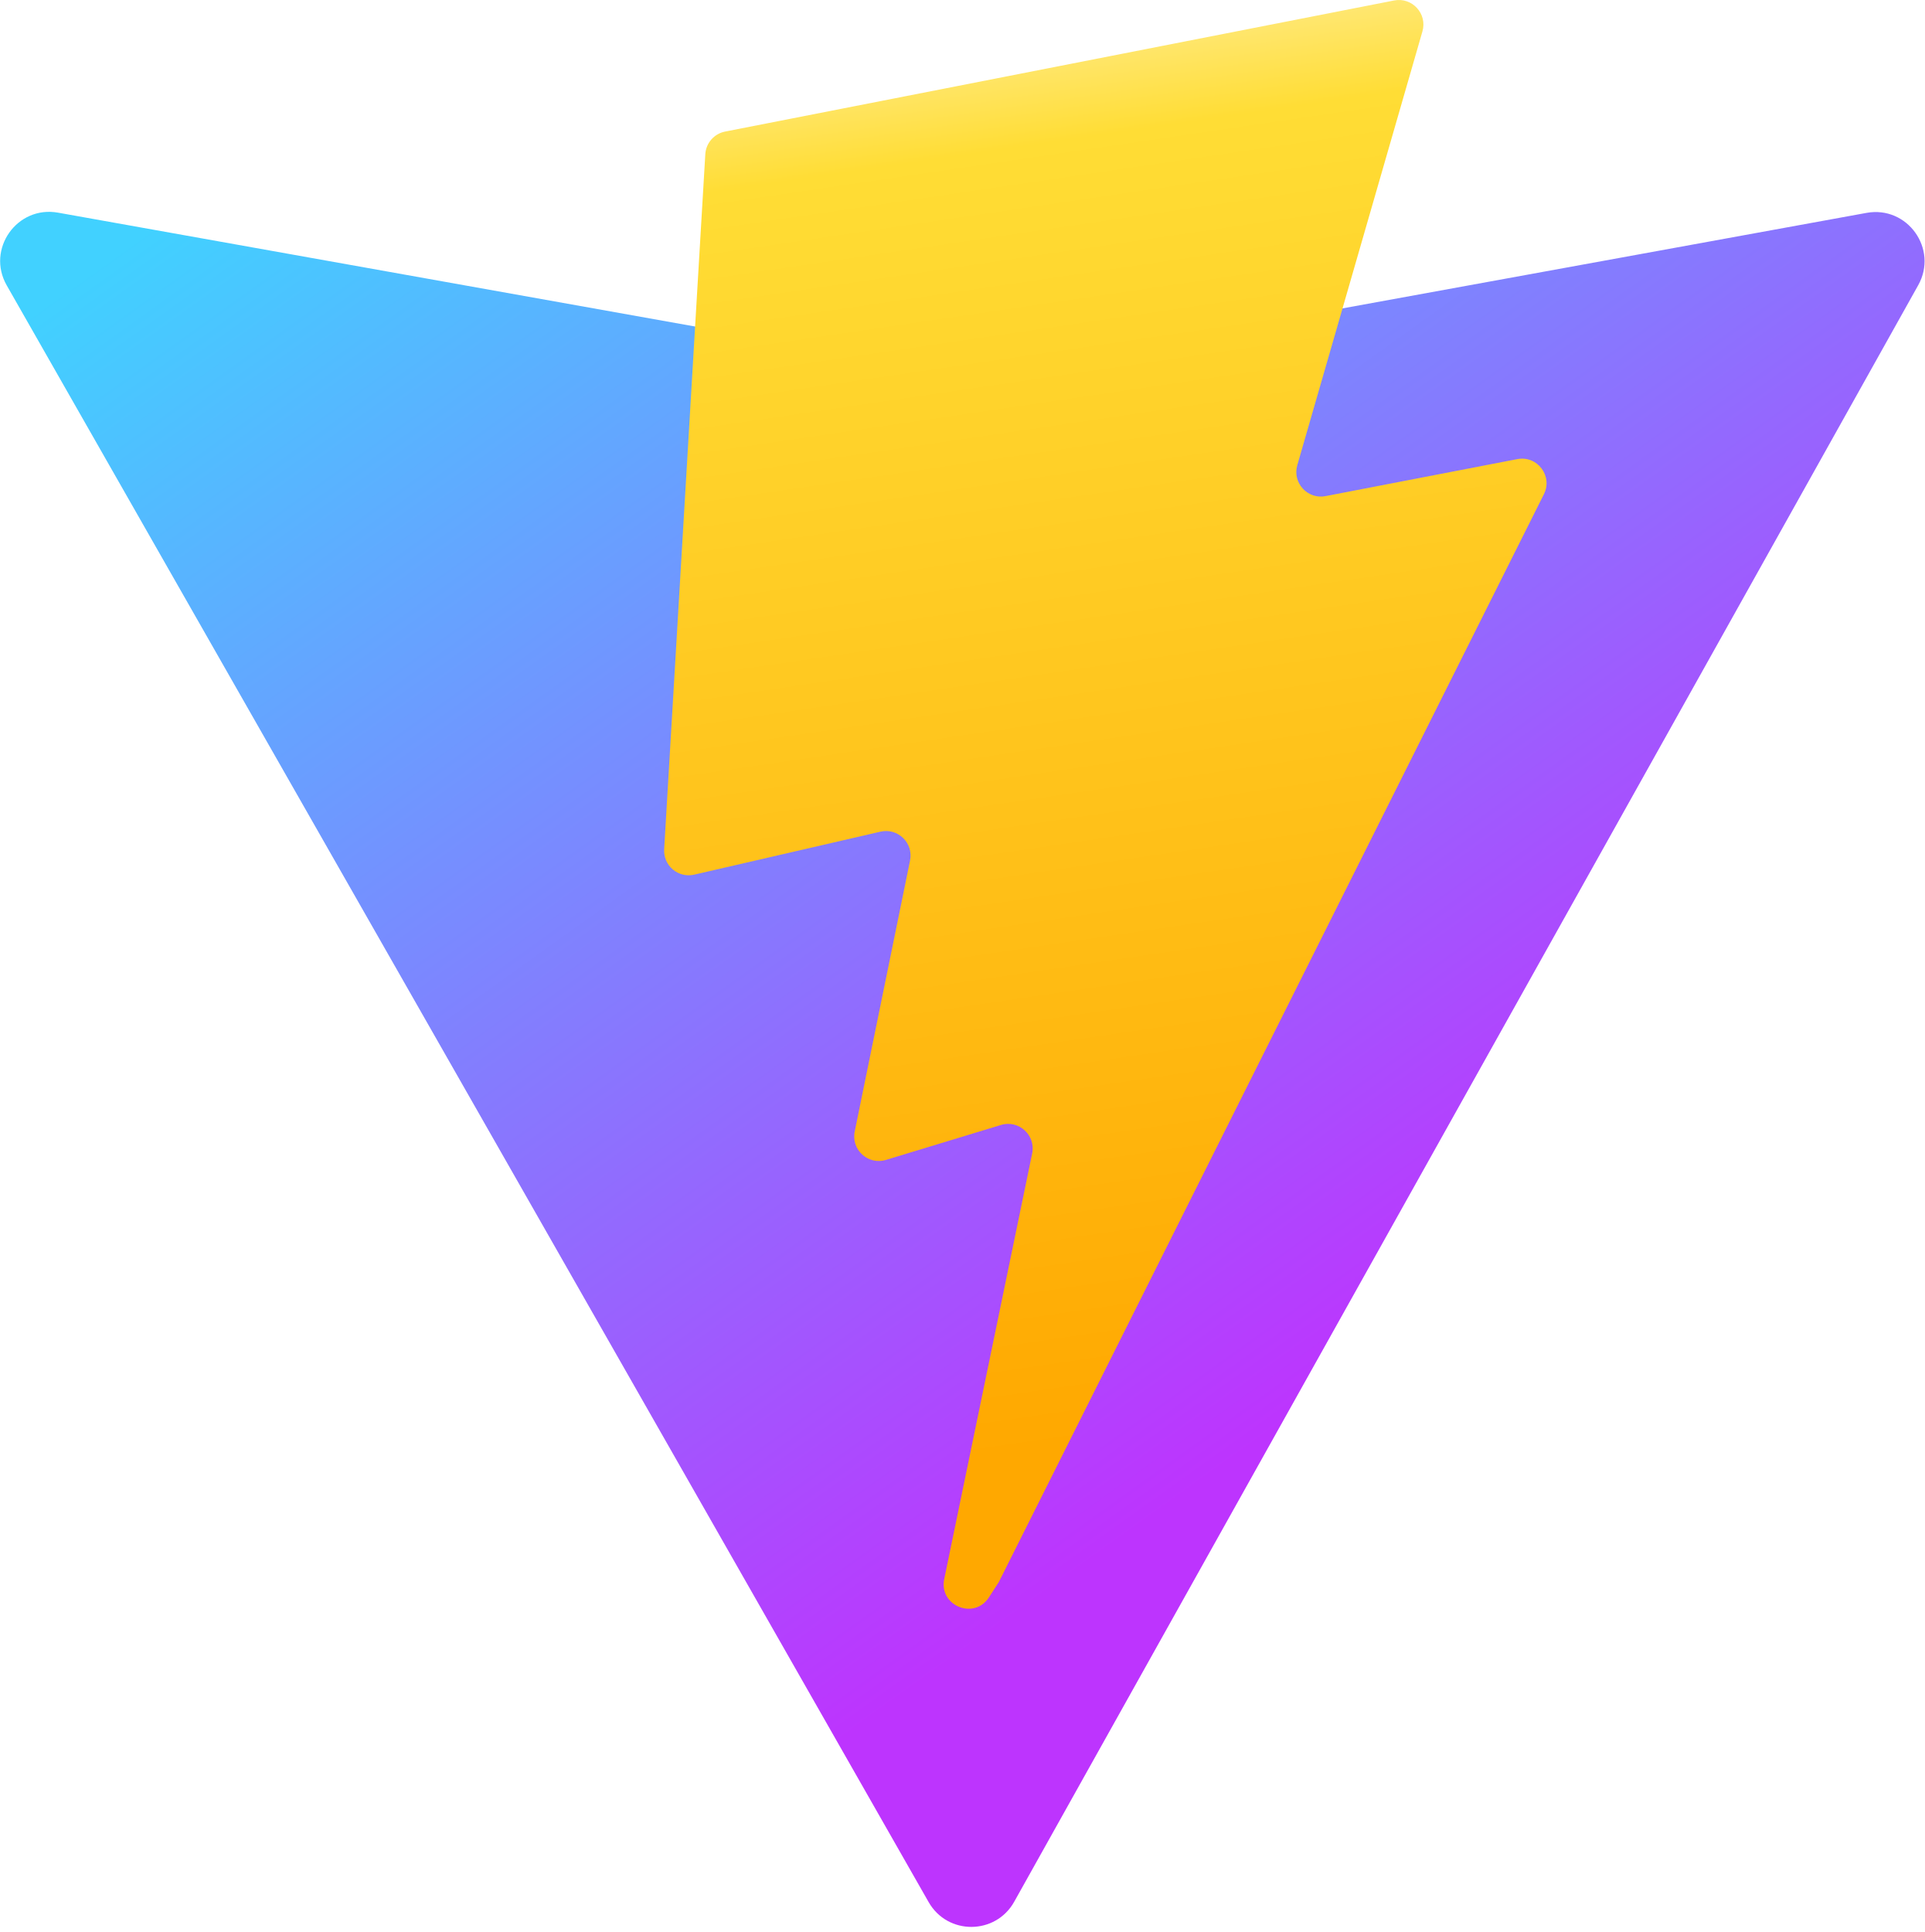
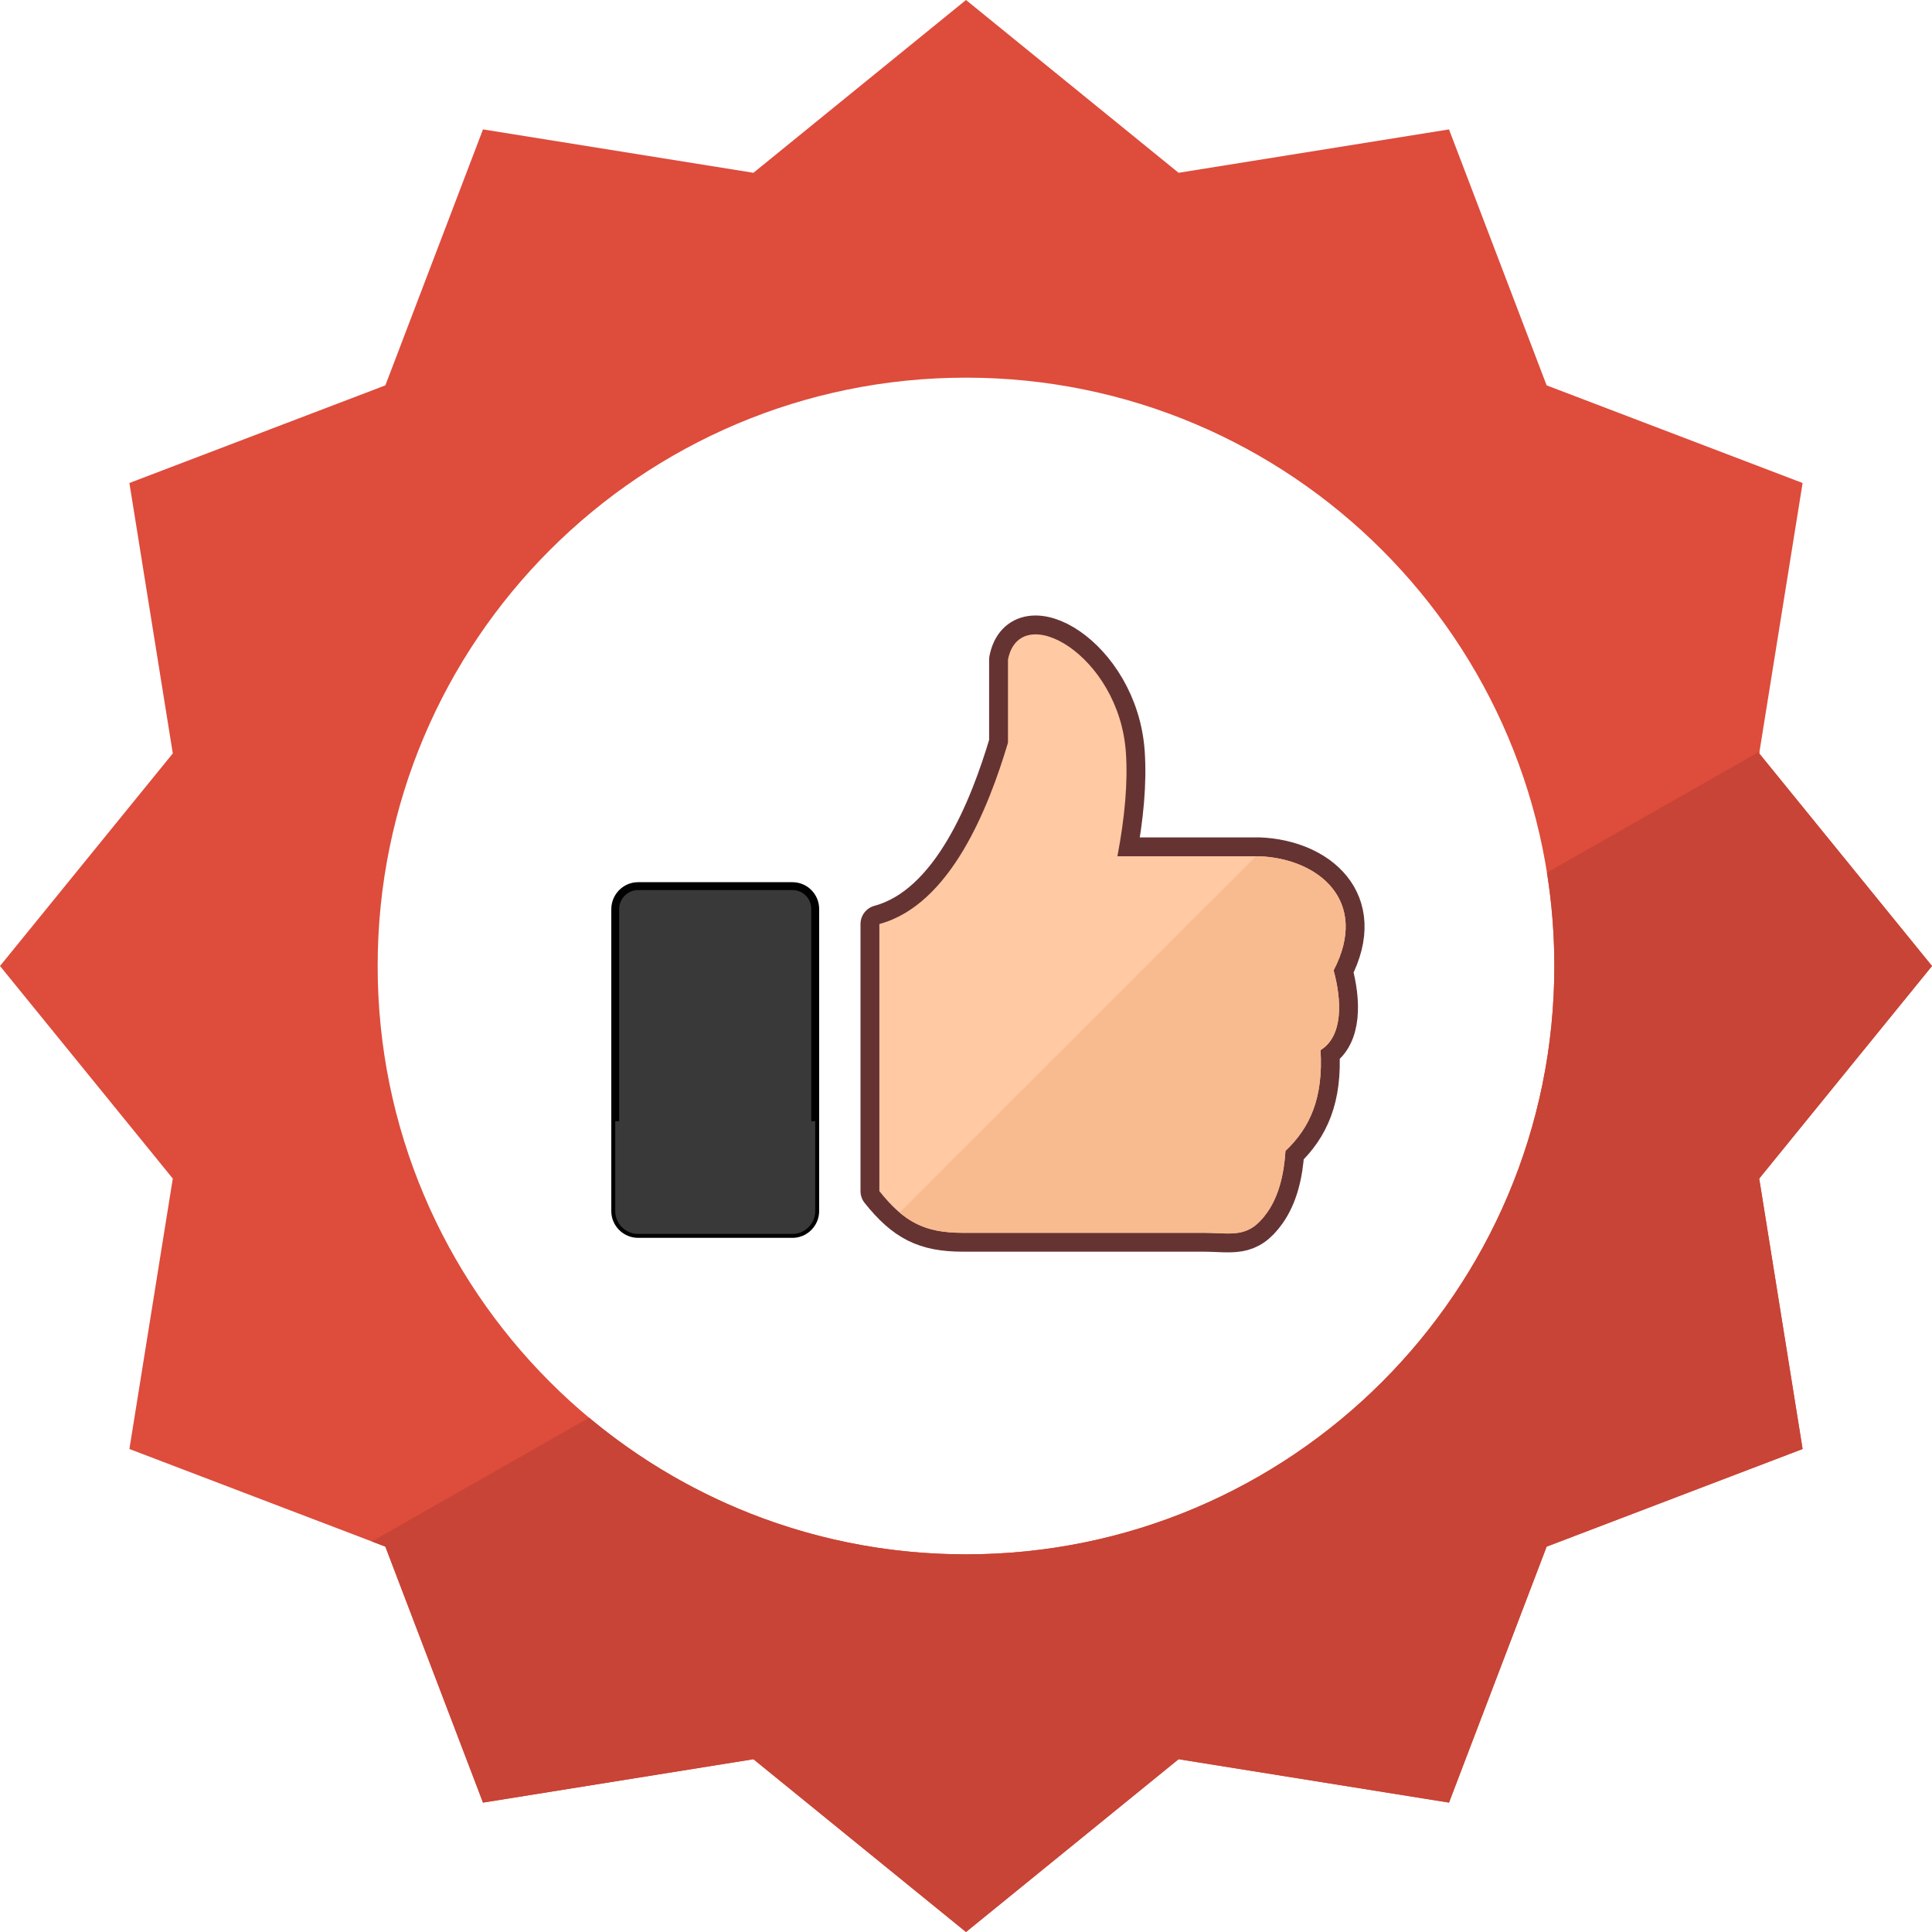
- <svg xmlns="http://www.w3.org/2000/svg" aria-hidden="true" role="img" class="iconify iconify--logos" width="31.88" height="32" preserveAspectRatio="xMidYMid meet" viewBox="0 0 256 257">
-   <defs>
-     <linearGradient id="IconifyId1813088fe1fbc01fb466" x1="-.828%" x2="57.636%" y1="7.652%" y2="78.411%">
-       <stop offset="0%" stop-color="#41D1FF" />
-       <stop offset="100%" stop-color="#BD34FE" />
-     </linearGradient>
-     <linearGradient id="IconifyId1813088fe1fbc01fb467" x1="43.376%" x2="50.316%" y1="2.242%" y2="89.03%">
-       <stop offset="0%" stop-color="#FFEA83" />
-       <stop offset="8.333%" stop-color="#FFDD35" />
-       <stop offset="100%" stop-color="#FFA800" />
-     </linearGradient>
-   </defs>
-   <path fill="url(#IconifyId1813088fe1fbc01fb466)" d="M255.153 37.938L134.897 252.976c-2.483 4.44-8.862 4.466-11.382.048L.875 37.958c-2.746-4.814 1.371-10.646 6.827-9.67l120.385 21.517a6.537 6.537 0 0 0 2.322-.004l117.867-21.483c5.438-.991 9.574 4.796 6.877 9.62Z" />
-   <path fill="url(#IconifyId1813088fe1fbc01fb467)" d="M185.432.063L96.44 17.501a3.268 3.268 0 0 0-2.634 3.014l-5.474 92.456a3.268 3.268 0 0 0 3.997 3.378l24.777-5.718c2.318-.535 4.413 1.507 3.936 3.838l-7.361 36.047c-.495 2.426 1.782 4.5 4.151 3.78l15.304-4.649c2.372-.72 4.652 1.36 4.15 3.788l-11.698 56.621c-.732 3.542 3.979 5.473 5.943 2.437l1.313-2.028l72.516-144.72c1.215-2.423-.88-5.186-3.54-4.672l-25.505 4.922c-2.396.462-4.435-1.77-3.759-4.114l16.646-57.705c.677-2.35-1.37-4.583-3.769-4.113Z" />
+ <svg xmlns="http://www.w3.org/2000/svg" version="1.1" id="Layer_1" x="0px" y="0px" viewBox="0 0 122.88 122.88" style="enable-background:new 0 0 122.88 122.88" xml:space="preserve">
+   <style type="text/css">
+ 	.st0{fill:none;stroke:#663333;stroke-width:2.4;stroke-linecap:round;stroke-linejoin:round;stroke-miterlimit:2.613;}
+ 	.st1{fill-rule:evenodd;clip-rule:evenodd;fill:#DE4C3C;}
+ 	.st2{fill-rule:evenodd;clip-rule:evenodd;fill:#F7BB8F;}
+ 	.st3{fill-rule:evenodd;clip-rule:evenodd;fill:#C84436;}
+ 	.st4{fill-rule:evenodd;clip-rule:evenodd;fill:#FEC9A3;}
+ 	.st5{fill-rule:evenodd;clip-rule:evenodd;fill:#393939;stroke:#000000;stroke-width:0.5;stroke-miterlimit:2.613;}
+ 	.st6{fill-rule:evenodd;clip-rule:evenodd;fill:#393939;}
+ </style>
+   <g>
+     <path class="st1" d="M61.44,0l13.52,10.99l17.2-2.76l6.21,16.28l16.28,6.21l-2.76,17.2l10.99,13.52l-10.99,13.52l2.76,17.2 l-16.28,6.21l-6.21,16.28l-17.2-2.76l-13.52,10.99l-13.52-10.99l-17.2,2.76l-6.21-16.28L8.23,92.16l2.76-17.2L0,61.44l10.99-13.52 l-2.76-17.2l16.28-6.21l6.21-16.28l17.2,2.76L61.44,0L61.44,0L61.44,0z M61.44,24.02c20.67,0,37.42,16.76,37.42,37.42 c0,20.67-16.76,37.42-37.42,37.42c-20.67,0-37.42-16.76-37.42-37.42C24.02,40.77,40.77,24.02,61.44,24.02L61.44,24.02L61.44,24.02z" />
+     <path class="st3" d="M111.91,47.8l-0.02,0.12l10.99,13.52l-10.99,13.52l2.76,17.2l-16.28,6.21l-6.21,16.28l-17.2-2.76l-13.52,10.99 l-13.52-10.99l-17.2,2.76l-6.21-16.28l-0.86-0.33l13.82-7.87c6.49,5.42,14.85,8.69,23.97,8.69c20.66,0,37.42-16.75,37.42-37.42 c0-2.02-0.16-4.01-0.47-5.94L111.91,47.8L111.91,47.8z" />
+     <path class="st5" d="M40.58,56.36h9.83c0.79,0,1.44,0.65,1.44,1.45v19.22c0,0.79-0.65,1.45-1.44,1.45l-9.83,0 c-0.79,0-1.45-0.65-1.45-1.45V57.81C39.14,57.01,39.79,56.36,40.58,56.36L40.58,56.36L40.58,56.36z" />
+     <path class="st6" d="M51.85,71.31v5.72c0,0.79-0.65,1.45-1.44,1.45l-9.83,0c-0.79,0-1.45-0.65-1.45-1.45v-5.72H51.85L51.85,71.31z" />
+     <path class="st0" d="M64.11,41.95c0.76-3.86,7.08-0.3,7.5,5.92c0.13,1.9-0.07,4.12-0.54,6.59h9.03c3.76,0.15,7.03,2.84,4.72,7.26 c0.53,1.92,0.61,4.18-0.83,5.07c0.18,3.04-0.66,4.92-2.23,6.41c-0.1,1.52-0.43,2.87-1.16,3.91c-1.21,1.71-2.2,1.3-4.11,1.3H61.24 c-2.42,0-3.73-0.67-5.31-2.65V58.77c4.55-1.23,6.96-7.45,8.18-11.53V41.95L64.11,41.95L64.11,41.95z" />
+     <path class="st4" d="M64.11,41.95c0.76-3.86,7.08-0.3,7.5,5.92c0.13,1.9-0.07,4.12-0.54,6.59h9.03c3.76,0.15,7.03,2.84,4.72,7.26 c0.53,1.92,0.61,4.18-0.83,5.07c0.18,3.04-0.66,4.92-2.23,6.41c-0.1,1.52-0.43,2.87-1.16,3.91c-1.21,1.71-2.2,1.3-4.11,1.3H61.24 c-2.42,0-3.73-0.67-5.31-2.65V58.77c4.55-1.23,6.96-7.45,8.18-11.53V41.95L64.11,41.95L64.11,41.95z" />
+     <path class="st2" d="M79.88,54.46h0.22c3.76,0.15,7.03,2.84,4.72,7.26c0.53,1.92,0.61,4.18-0.83,5.07 c0.18,3.04-0.66,4.92-2.23,6.41c-0.1,1.52-0.43,2.87-1.16,3.91c-1.21,1.71-2.2,1.3-4.11,1.3H61.24c-1.75,0-2.91-0.35-4.02-1.29 L79.88,54.46L79.88,54.46z" />
+   </g>
</svg>
